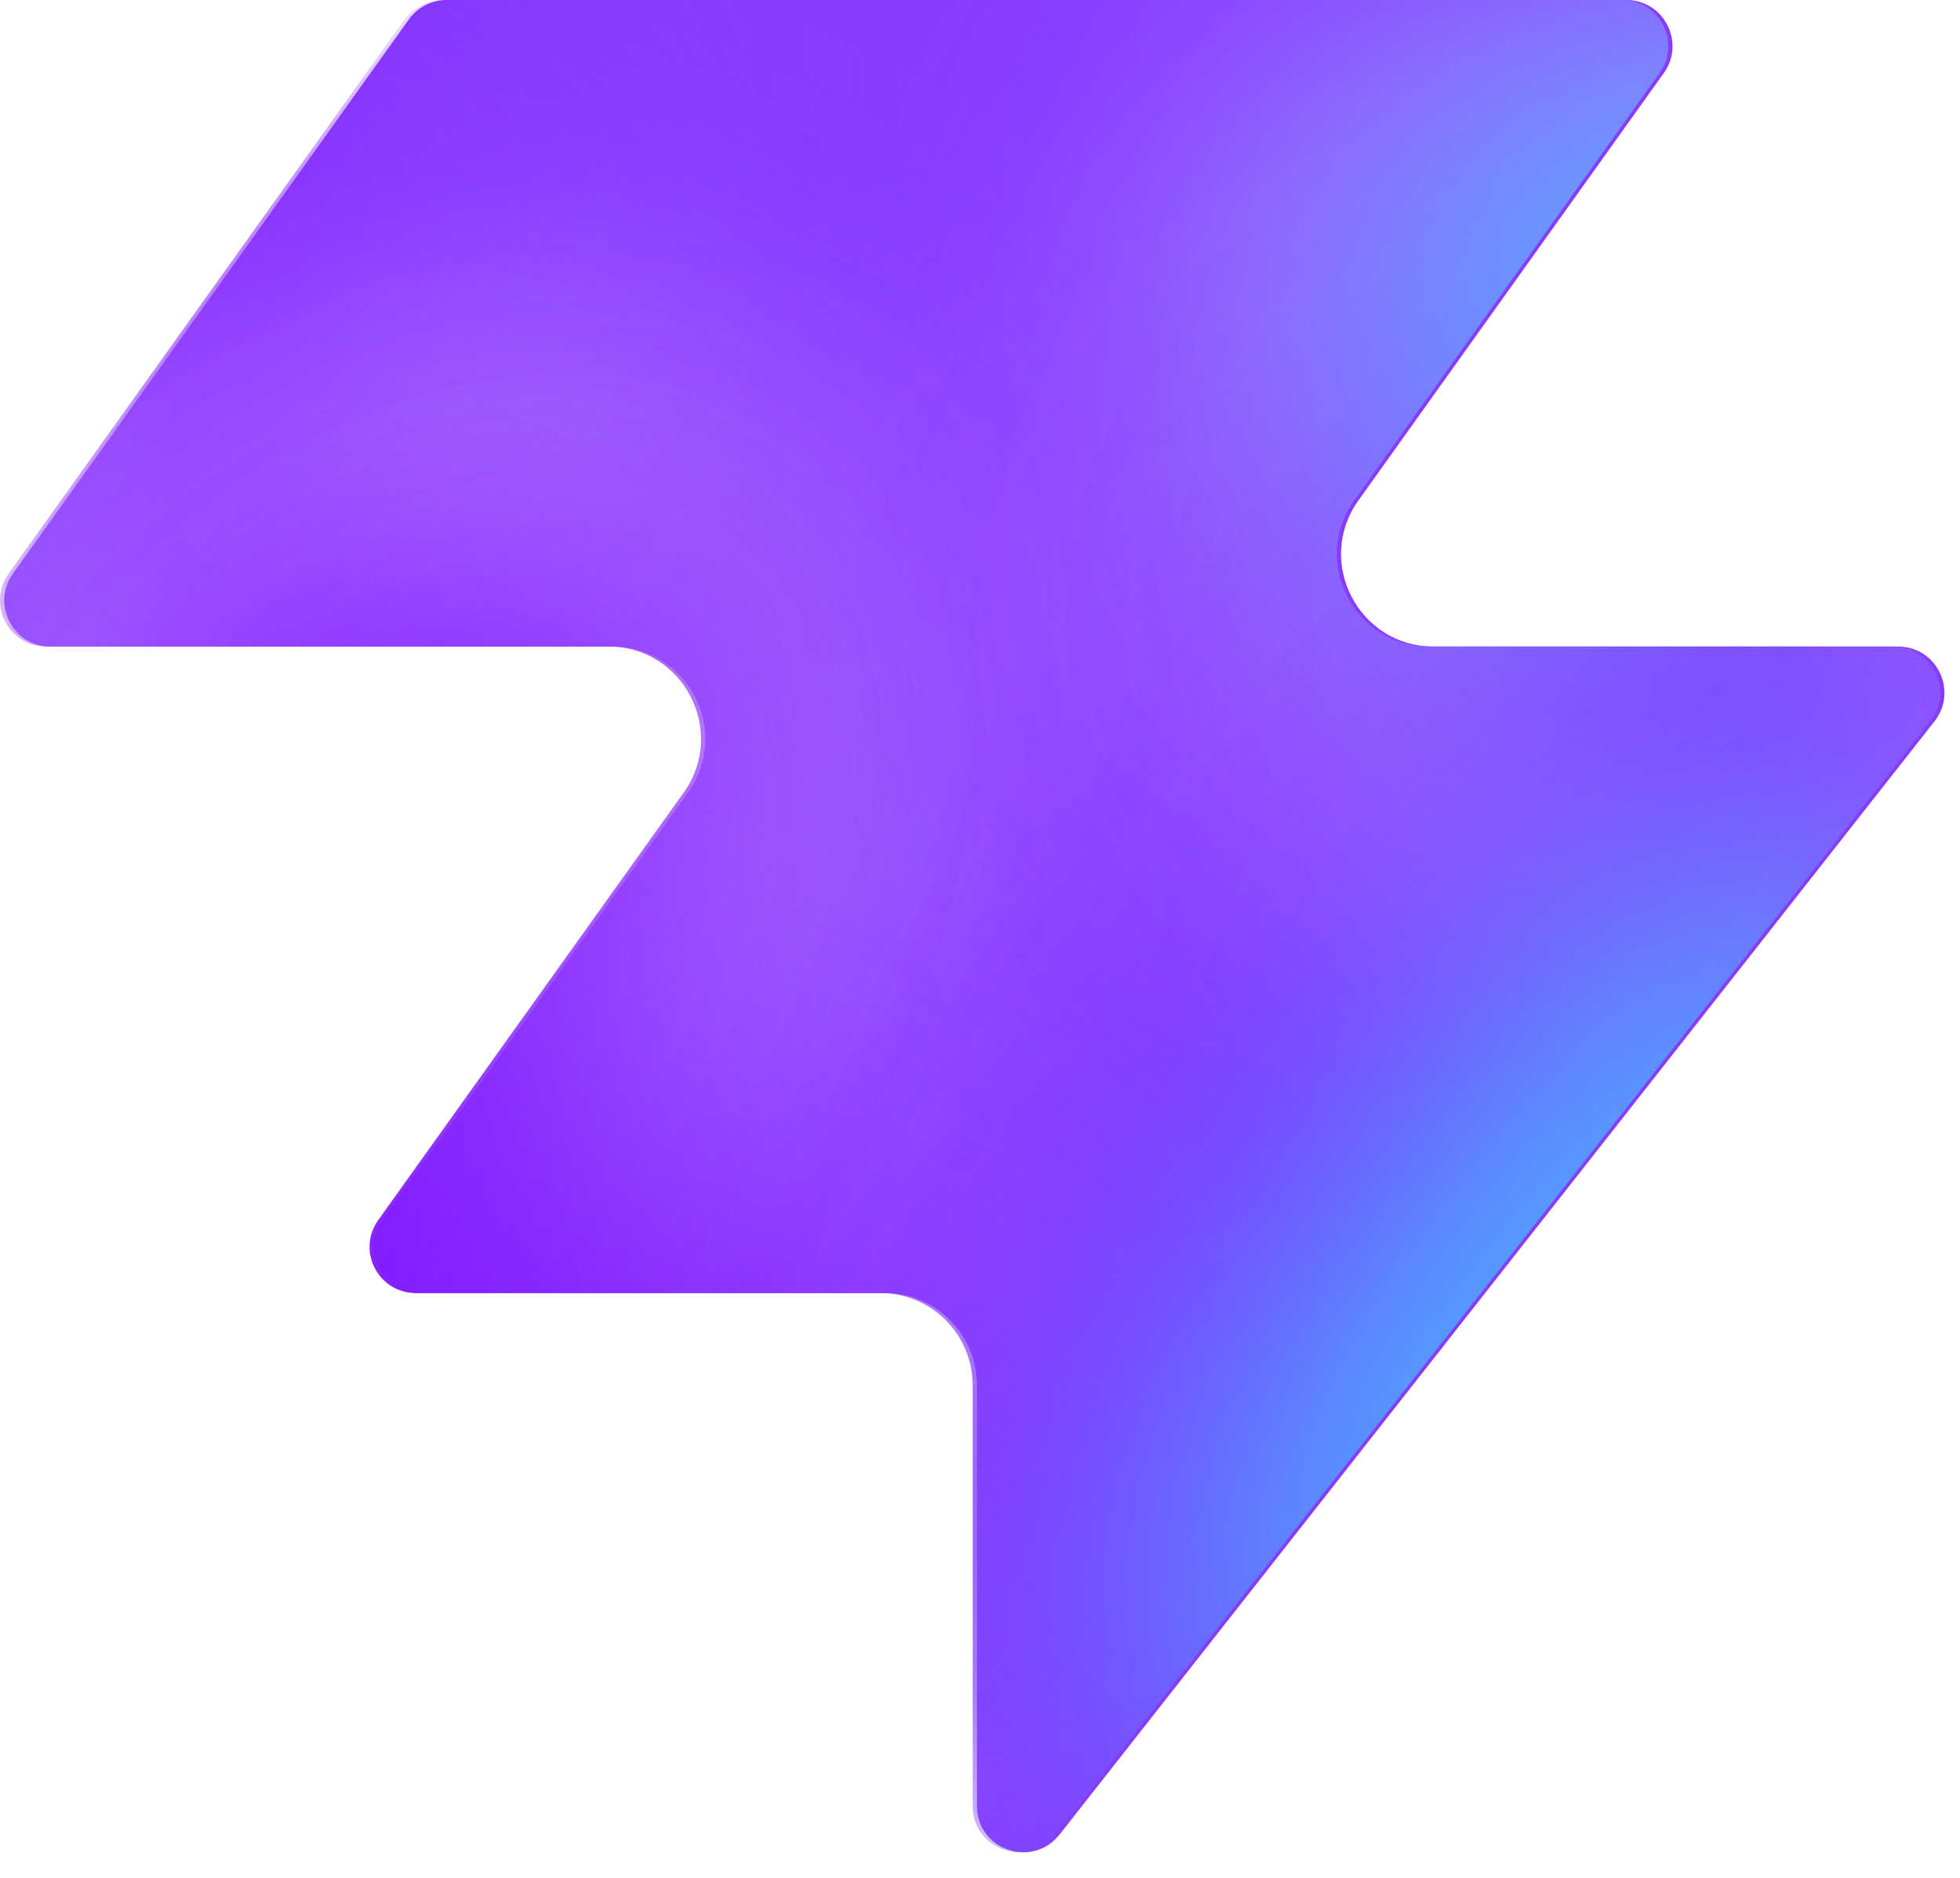
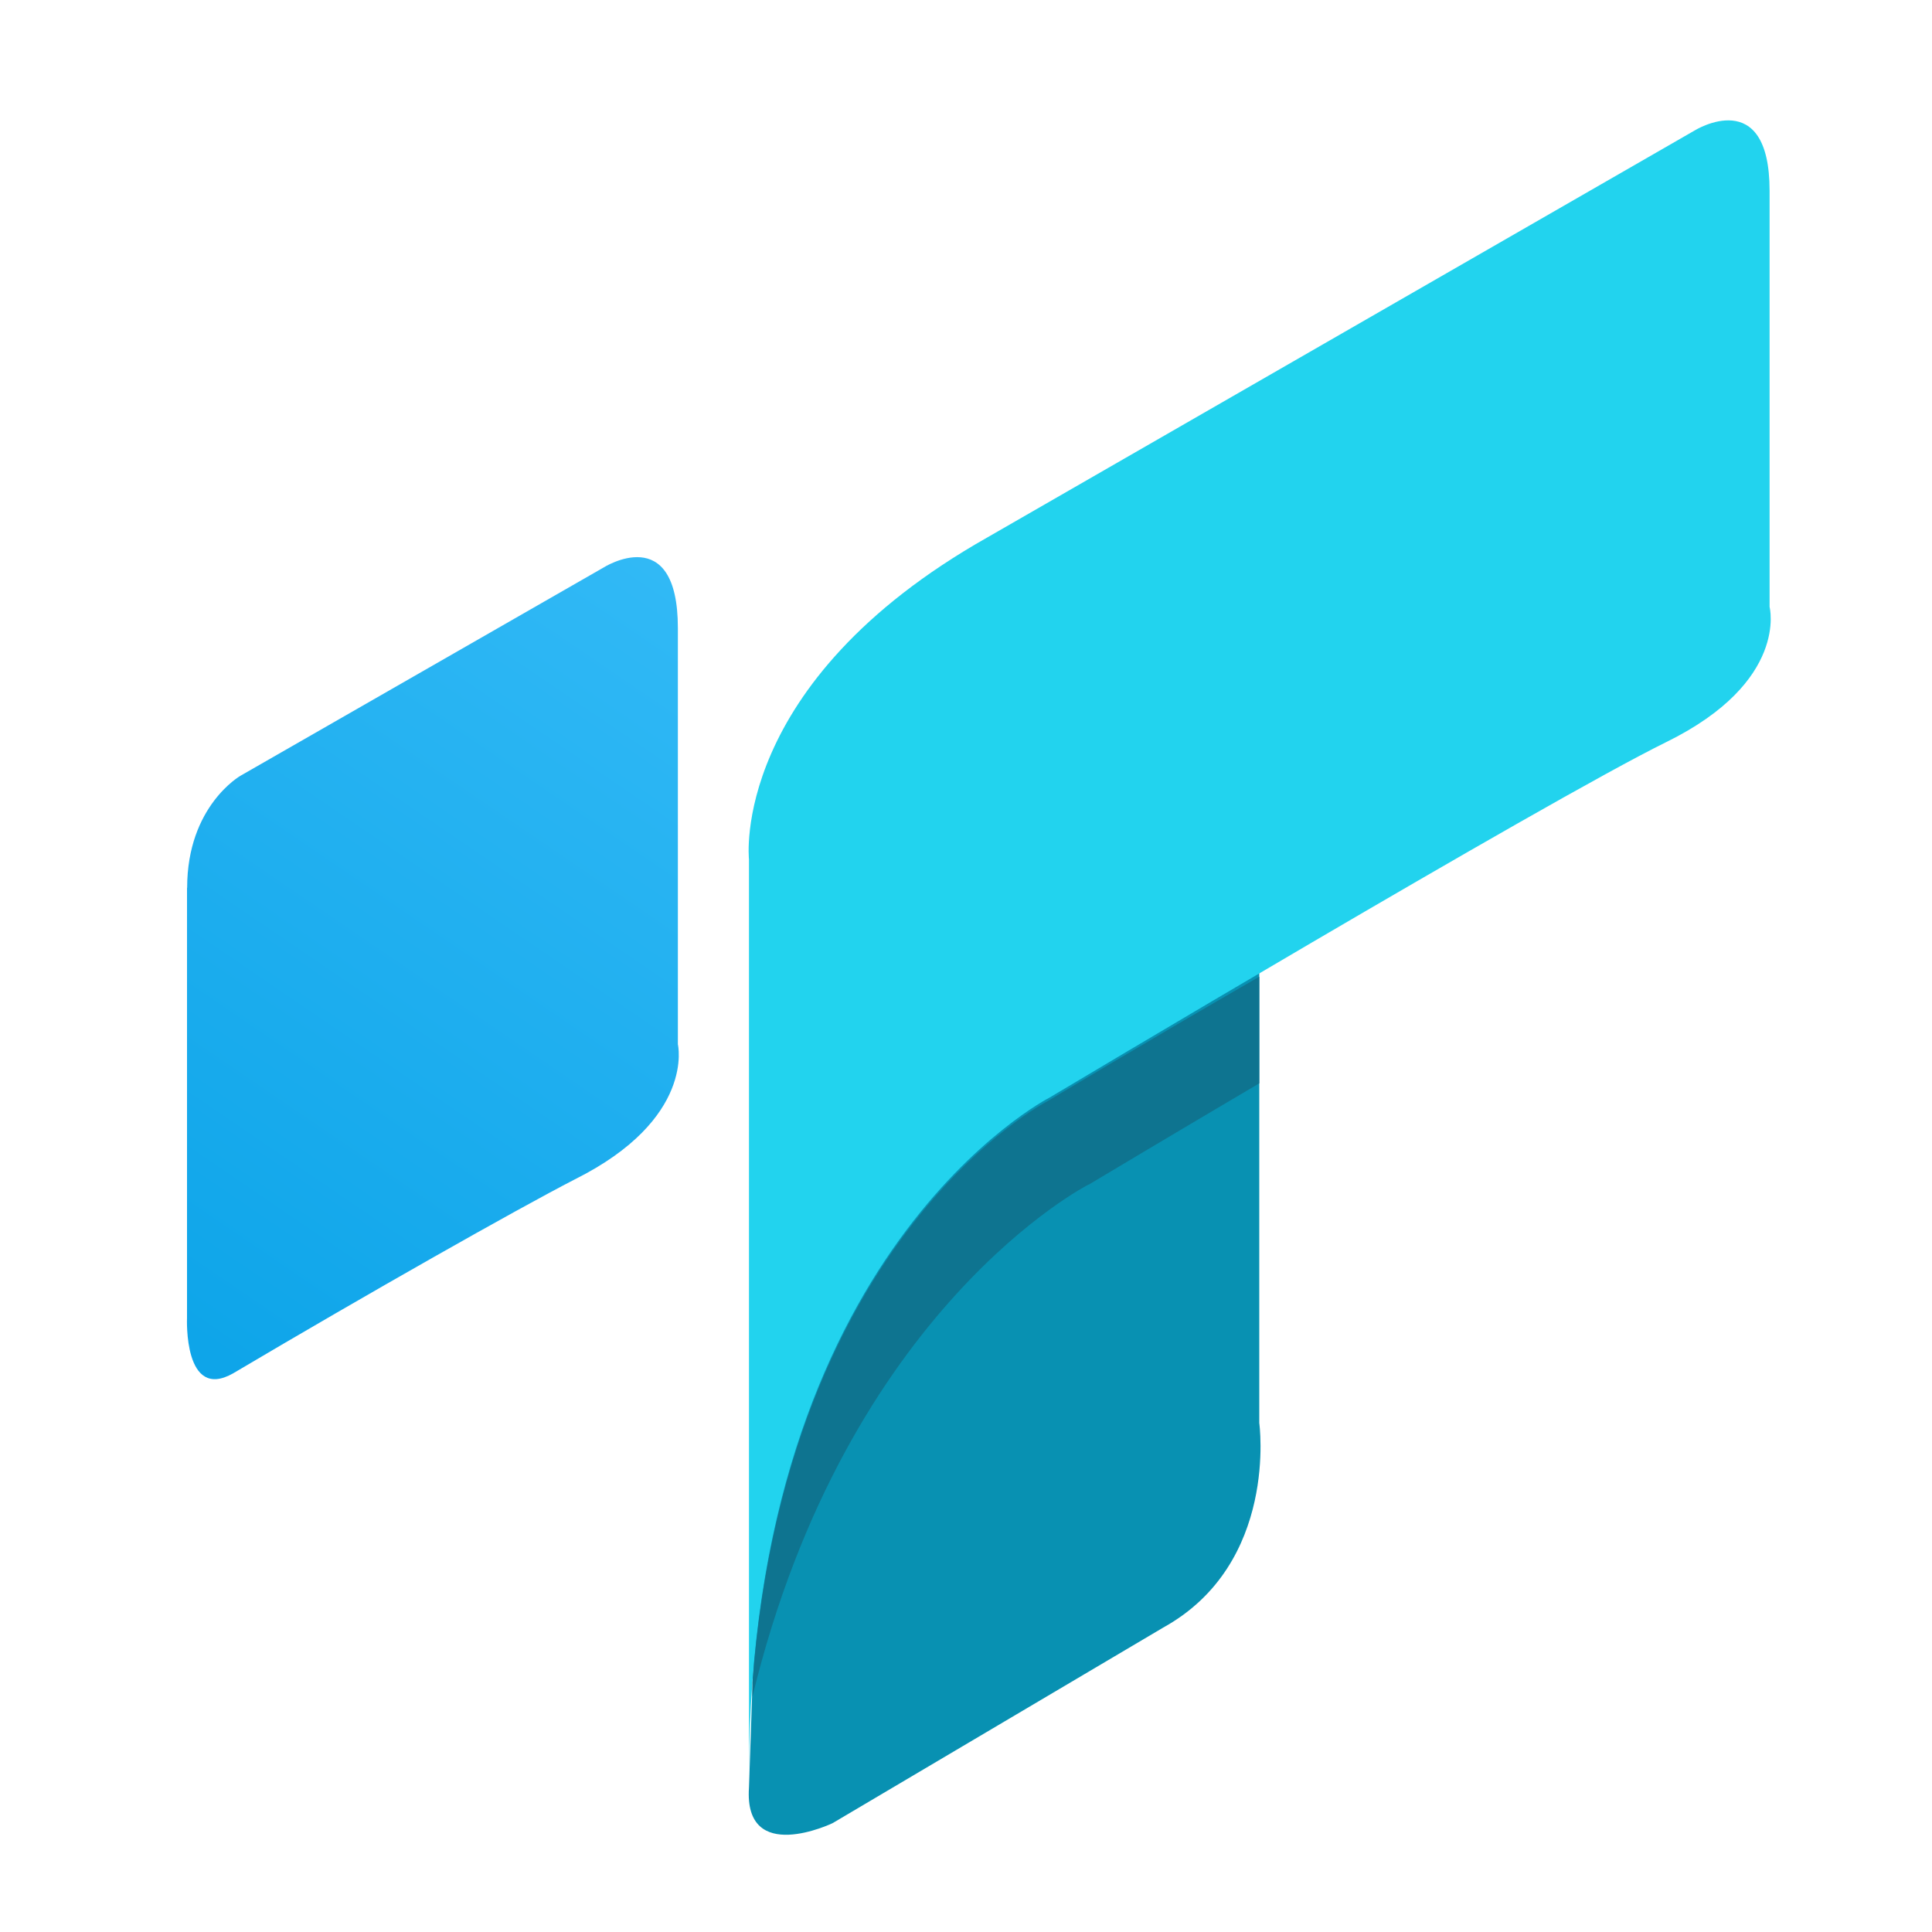
- <svg xmlns="http://www.w3.org/2000/svg" width="48" height="46" fill="none" viewBox="0 0 48 46">
-   <path fill="#863bff" d="M25.946 44.938c-.664.845-2.021.375-2.021-.698V33.937a2.26 2.26 0 0 0-2.262-2.262H10.287c-.92 0-1.456-1.04-.92-1.788l7.48-10.471c1.07-1.497 0-3.578-1.842-3.578H1.237c-.92 0-1.456-1.04-.92-1.788L10.013.474c.214-.297.556-.474.92-.474h28.894c.92 0 1.456 1.04.92 1.788l-7.48 10.471c-1.07 1.498 0 3.579 1.842 3.579h11.377c.943 0 1.473 1.088.89 1.83L25.947 44.94z" style="fill:#863bff;fill:color(display-p3 .525 .23 1);fill-opacity:1" />
-   <mask id="a" width="48" height="46" x="0" y="0" maskUnits="userSpaceOnUse" style="mask-type:alpha">
-     <path fill="#000" d="M25.842 44.938c-.664.844-2.021.375-2.021-.698V33.937a2.26 2.26 0 0 0-2.262-2.262H10.183c-.92 0-1.456-1.04-.92-1.788l7.48-10.471c1.07-1.498 0-3.579-1.842-3.579H1.133c-.92 0-1.456-1.04-.92-1.787L9.91.473c.214-.297.556-.474.92-.474h28.894c.92 0 1.456 1.04.92 1.788l-7.48 10.471c-1.07 1.498 0 3.578 1.842 3.578h11.377c.943 0 1.473 1.088.89 1.832L25.843 44.94z" style="fill:#000;fill-opacity:1" />
-   </mask>
-   <g mask="url(#a)">
-     <g filter="url(#b)">
-       <ellipse cx="5.508" cy="14.704" fill="#ede6ff" rx="5.508" ry="14.704" style="fill:#ede6ff;fill:color(display-p3 .927 .903 1);fill-opacity:1" transform="matrix(.00324 1 1 -.00324 -4.47 31.516)" />
-     </g>
-     <g filter="url(#c)">
-       <ellipse cx="10.399" cy="29.851" fill="#ede6ff" rx="10.399" ry="29.851" style="fill:#ede6ff;fill:color(display-p3 .927 .903 1);fill-opacity:1" transform="matrix(.00324 1 1 -.00324 -39.328 7.883)" />
-     </g>
-     <g filter="url(#d)">
-       <ellipse cx="5.508" cy="30.487" fill="#7e14ff" rx="5.508" ry="30.487" style="fill:#7e14ff;fill:color(display-p3 .492 .077 1);fill-opacity:1" transform="rotate(89.814 -25.913 -14.639)scale(1 -1)" />
-     </g>
-     <g filter="url(#e)">
-       <ellipse cx="5.508" cy="30.599" fill="#7e14ff" rx="5.508" ry="30.599" style="fill:#7e14ff;fill:color(display-p3 .492 .077 1);fill-opacity:1" transform="rotate(89.814 -32.644 -3.334)scale(1 -1)" />
-     </g>
-     <g filter="url(#f)">
-       <ellipse cx="5.508" cy="30.599" fill="#7e14ff" rx="5.508" ry="30.599" style="fill:#7e14ff;fill:color(display-p3 .492 .077 1);fill-opacity:1" transform="matrix(.00324 1 1 -.00324 -34.34 30.47)" />
-     </g>
-     <g filter="url(#g)">
-       <ellipse cx="14.072" cy="22.078" fill="#ede6ff" rx="14.072" ry="22.078" style="fill:#ede6ff;fill:color(display-p3 .927 .903 1);fill-opacity:1" transform="rotate(93.35 24.506 48.493)scale(-1 1)" />
-     </g>
-     <g filter="url(#h)">
-       <ellipse cx="3.47" cy="21.501" fill="#7e14ff" rx="3.47" ry="21.501" style="fill:#7e14ff;fill:color(display-p3 .492 .077 1);fill-opacity:1" transform="rotate(89.009 28.708 47.59)scale(-1 1)" />
-     </g>
-     <g filter="url(#i)">
-       <ellipse cx="3.47" cy="21.501" fill="#7e14ff" rx="3.47" ry="21.501" style="fill:#7e14ff;fill:color(display-p3 .492 .077 1);fill-opacity:1" transform="rotate(89.009 28.708 47.59)scale(-1 1)" />
-     </g>
-     <g filter="url(#j)">
-       <ellipse cx=".387" cy="8.972" fill="#7e14ff" rx="4.407" ry="29.108" style="fill:#7e14ff;fill:color(display-p3 .492 .077 1);fill-opacity:1" transform="rotate(39.51 .387 8.972)" />
-     </g>
-     <g filter="url(#k)">
-       <ellipse cx="47.523" cy="-6.092" fill="#7e14ff" rx="4.407" ry="29.108" style="fill:#7e14ff;fill:color(display-p3 .492 .077 1);fill-opacity:1" transform="rotate(37.892 47.523 -6.092)" />
-     </g>
-     <g filter="url(#l)">
-       <ellipse cx="41.412" cy="6.333" fill="#47bfff" rx="5.971" ry="9.665" style="fill:#47bfff;fill:color(display-p3 .28 .748 1);fill-opacity:1" transform="rotate(37.892 41.412 6.333)" />
-     </g>
-     <g filter="url(#m)">
-       <ellipse cx="-1.879" cy="38.332" fill="#7e14ff" rx="4.407" ry="29.108" style="fill:#7e14ff;fill:color(display-p3 .492 .077 1);fill-opacity:1" transform="rotate(37.892 -1.88 38.332)" />
-     </g>
-     <g filter="url(#n)">
-       <ellipse cx="-1.879" cy="38.332" fill="#7e14ff" rx="4.407" ry="29.108" style="fill:#7e14ff;fill:color(display-p3 .492 .077 1);fill-opacity:1" transform="rotate(37.892 -1.88 38.332)" />
-     </g>
-     <g filter="url(#o)">
-       <ellipse cx="35.651" cy="29.907" fill="#7e14ff" rx="4.407" ry="29.108" style="fill:#7e14ff;fill:color(display-p3 .492 .077 1);fill-opacity:1" transform="rotate(37.892 35.651 29.907)" />
-     </g>
-     <g filter="url(#p)">
-       <ellipse cx="38.418" cy="32.4" fill="#47bfff" rx="5.971" ry="15.297" style="fill:#47bfff;fill:color(display-p3 .28 .748 1);fill-opacity:1" transform="rotate(37.892 38.418 32.4)" />
-     </g>
-   </g>
+ <svg xmlns="http://www.w3.org/2000/svg" width="150" height="150" viewBox="0 0 150 150" role="img" aria-label="TYRO">
  <defs>
-     <filter id="b" width="60.045" height="41.654" x="-19.77" y="16.149" color-interpolation-filters="sRGB" filterUnits="userSpaceOnUse">
-       <feFlood flood-opacity="0" result="BackgroundImageFix" />
-       <feBlend in="SourceGraphic" in2="BackgroundImageFix" result="shape" />
-       <feGaussianBlur result="effect1_foregroundBlur_2002_17158" stdDeviation="7.659" />
-     </filter>
-     <filter id="c" width="90.34" height="51.437" x="-54.613" y="-7.533" color-interpolation-filters="sRGB" filterUnits="userSpaceOnUse">
-       <feFlood flood-opacity="0" result="BackgroundImageFix" />
-       <feBlend in="SourceGraphic" in2="BackgroundImageFix" result="shape" />
-       <feGaussianBlur result="effect1_foregroundBlur_2002_17158" stdDeviation="7.659" />
-     </filter>
-     <filter id="d" width="79.355" height="29.4" x="-49.64" y="2.03" color-interpolation-filters="sRGB" filterUnits="userSpaceOnUse">
-       <feFlood flood-opacity="0" result="BackgroundImageFix" />
-       <feBlend in="SourceGraphic" in2="BackgroundImageFix" result="shape" />
-       <feGaussianBlur result="effect1_foregroundBlur_2002_17158" stdDeviation="4.596" />
-     </filter>
-     <filter id="e" width="79.579" height="29.4" x="-45.045" y="20.029" color-interpolation-filters="sRGB" filterUnits="userSpaceOnUse">
-       <feFlood flood-opacity="0" result="BackgroundImageFix" />
-       <feBlend in="SourceGraphic" in2="BackgroundImageFix" result="shape" />
-       <feGaussianBlur result="effect1_foregroundBlur_2002_17158" stdDeviation="4.596" />
-     </filter>
-     <filter id="f" width="79.579" height="29.4" x="-43.513" y="21.178" color-interpolation-filters="sRGB" filterUnits="userSpaceOnUse">
-       <feFlood flood-opacity="0" result="BackgroundImageFix" />
-       <feBlend in="SourceGraphic" in2="BackgroundImageFix" result="shape" />
-       <feGaussianBlur result="effect1_foregroundBlur_2002_17158" stdDeviation="4.596" />
-     </filter>
-     <filter id="g" width="74.749" height="58.852" x="15.756" y="-17.901" color-interpolation-filters="sRGB" filterUnits="userSpaceOnUse">
-       <feFlood flood-opacity="0" result="BackgroundImageFix" />
-       <feBlend in="SourceGraphic" in2="BackgroundImageFix" result="shape" />
-       <feGaussianBlur result="effect1_foregroundBlur_2002_17158" stdDeviation="7.659" />
-     </filter>
-     <filter id="h" width="61.377" height="25.362" x="23.548" y="2.284" color-interpolation-filters="sRGB" filterUnits="userSpaceOnUse">
-       <feFlood flood-opacity="0" result="BackgroundImageFix" />
-       <feBlend in="SourceGraphic" in2="BackgroundImageFix" result="shape" />
-       <feGaussianBlur result="effect1_foregroundBlur_2002_17158" stdDeviation="4.596" />
-     </filter>
-     <filter id="i" width="61.377" height="25.362" x="23.548" y="2.284" color-interpolation-filters="sRGB" filterUnits="userSpaceOnUse">
-       <feFlood flood-opacity="0" result="BackgroundImageFix" />
-       <feBlend in="SourceGraphic" in2="BackgroundImageFix" result="shape" />
-       <feGaussianBlur result="effect1_foregroundBlur_2002_17158" stdDeviation="4.596" />
-     </filter>
-     <filter id="j" width="56.045" height="63.649" x="-27.636" y="-22.853" color-interpolation-filters="sRGB" filterUnits="userSpaceOnUse">
-       <feFlood flood-opacity="0" result="BackgroundImageFix" />
-       <feBlend in="SourceGraphic" in2="BackgroundImageFix" result="shape" />
-       <feGaussianBlur result="effect1_foregroundBlur_2002_17158" stdDeviation="4.596" />
-     </filter>
-     <filter id="k" width="54.814" height="64.646" x="20.116" y="-38.415" color-interpolation-filters="sRGB" filterUnits="userSpaceOnUse">
-       <feFlood flood-opacity="0" result="BackgroundImageFix" />
-       <feBlend in="SourceGraphic" in2="BackgroundImageFix" result="shape" />
-       <feGaussianBlur result="effect1_foregroundBlur_2002_17158" stdDeviation="4.596" />
-     </filter>
-     <filter id="l" width="33.541" height="35.313" x="24.641" y="-11.323" color-interpolation-filters="sRGB" filterUnits="userSpaceOnUse">
-       <feFlood flood-opacity="0" result="BackgroundImageFix" />
-       <feBlend in="SourceGraphic" in2="BackgroundImageFix" result="shape" />
-       <feGaussianBlur result="effect1_foregroundBlur_2002_17158" stdDeviation="4.596" />
-     </filter>
-     <filter id="m" width="54.814" height="64.646" x="-29.286" y="6.009" color-interpolation-filters="sRGB" filterUnits="userSpaceOnUse">
-       <feFlood flood-opacity="0" result="BackgroundImageFix" />
-       <feBlend in="SourceGraphic" in2="BackgroundImageFix" result="shape" />
-       <feGaussianBlur result="effect1_foregroundBlur_2002_17158" stdDeviation="4.596" />
-     </filter>
-     <filter id="n" width="54.814" height="64.646" x="-29.286" y="6.009" color-interpolation-filters="sRGB" filterUnits="userSpaceOnUse">
-       <feFlood flood-opacity="0" result="BackgroundImageFix" />
-       <feBlend in="SourceGraphic" in2="BackgroundImageFix" result="shape" />
-       <feGaussianBlur result="effect1_foregroundBlur_2002_17158" stdDeviation="4.596" />
-     </filter>
-     <filter id="o" width="54.814" height="64.646" x="8.244" y="-2.416" color-interpolation-filters="sRGB" filterUnits="userSpaceOnUse">
-       <feFlood flood-opacity="0" result="BackgroundImageFix" />
-       <feBlend in="SourceGraphic" in2="BackgroundImageFix" result="shape" />
-       <feGaussianBlur result="effect1_foregroundBlur_2002_17158" stdDeviation="4.596" />
-     </filter>
-     <filter id="p" width="39.409" height="43.623" x="18.713" y="10.588" color-interpolation-filters="sRGB" filterUnits="userSpaceOnUse">
-       <feFlood flood-opacity="0" result="BackgroundImageFix" />
-       <feBlend in="SourceGraphic" in2="BackgroundImageFix" result="shape" />
-       <feGaussianBlur result="effect1_foregroundBlur_2002_17158" stdDeviation="4.596" />
-     </filter>
+     <linearGradient id="tyro-grad" x1="61.29" y1="116.53" x2="14.04" y2="47.15" gradientTransform="translate(0 150.55) scale(1 -1)" gradientUnits="userSpaceOnUse">
+       <stop offset="0" stop-color="#38bdf8" />
+       <stop offset="1" stop-color="#0ea5e9" />
+     </linearGradient>
  </defs>
+   <path d="M14.52,68.93v33.41s-.28,6.49,3.59,4.28c10.49-6.21,21.95-12.7,26.51-15.05,9.39-4.69,8.01-10.49,8.01-10.49V48.77c0-8.42-5.8-4.69-5.8-4.69l-28.16,16.15s-4.14,2.35-4.14,8.7Z" fill="url(#tyro-grad)" />
+   <path d="M97.77,70.17v40.31s1.52,10.91-7.45,15.88l-25.68,15.19s-6.9,3.31-6.49-2.76l1.66-48.73,37.96-19.88Z" fill="#0891b2" />
+   <path d="M58.15,137.95V66.72s-1.52-13.67,18.5-24.99l54.94-31.61s5.8-3.59,5.8,4.69V47.12s1.52,5.8-8.01,10.49c-9.53,4.69-47.9,27.61-47.9,27.61,0,0-23.33,11.87-23.33,52.74Z" fill="#22d3ee" />
+   <path d="M84.52,91.98s5.52-3.31,13.25-7.87v-8.28c-9.11,5.25-16.43,9.66-16.43,9.66,0,0-20.29,10.35-22.92,45.14v1.1c7.32-30.23,26.09-39.76,26.09-39.76Z" fill="#0e7490" />
</svg>
